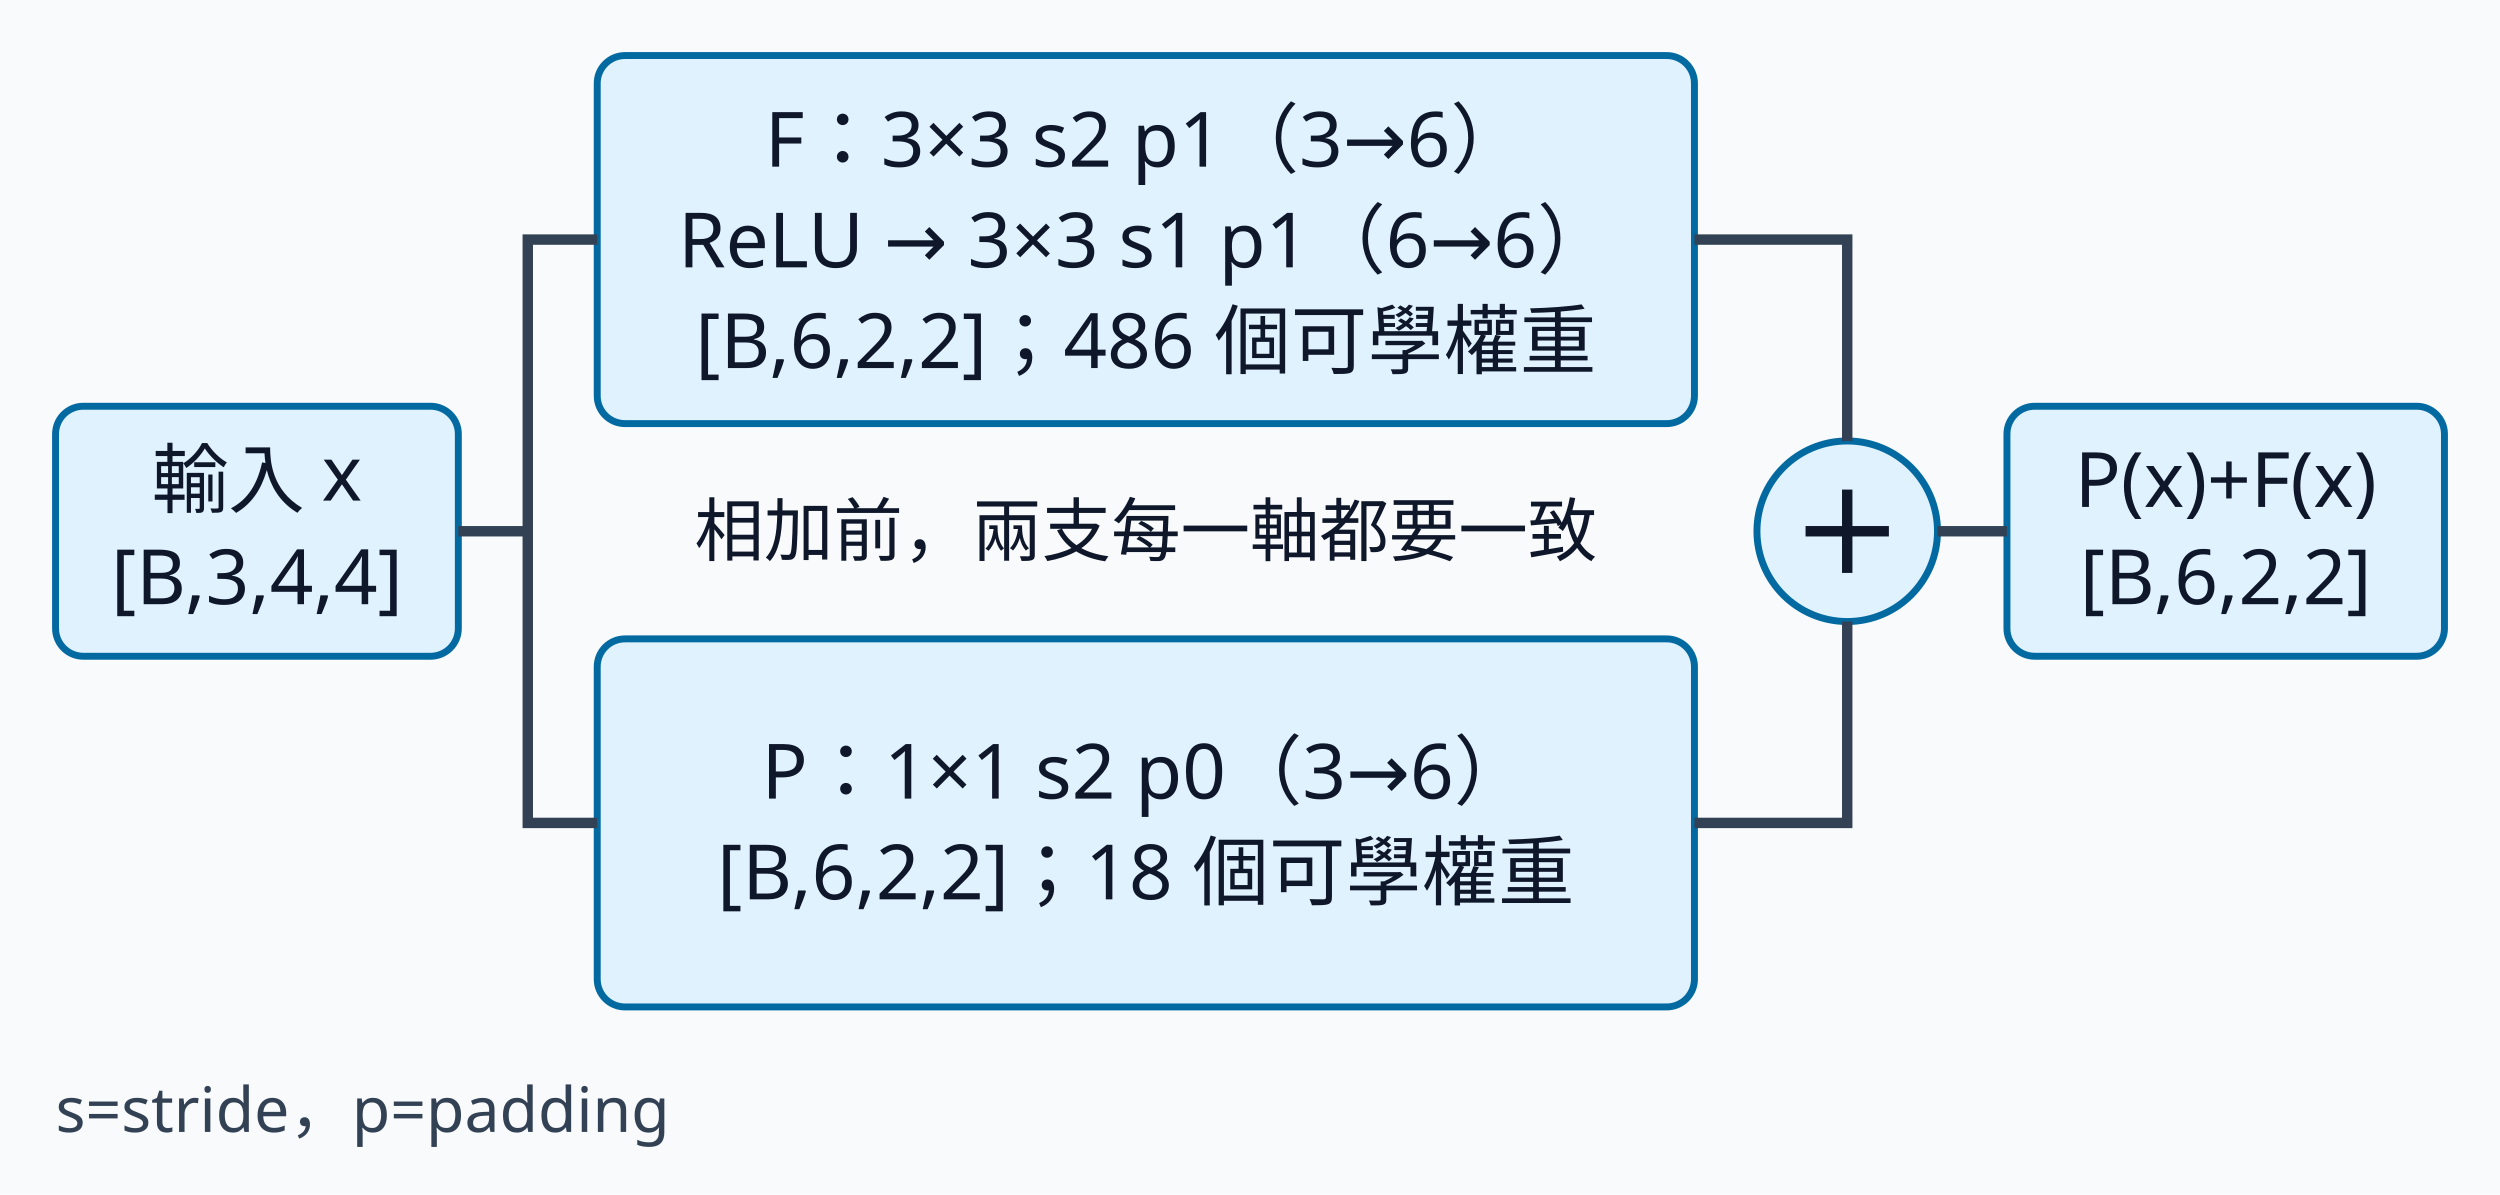
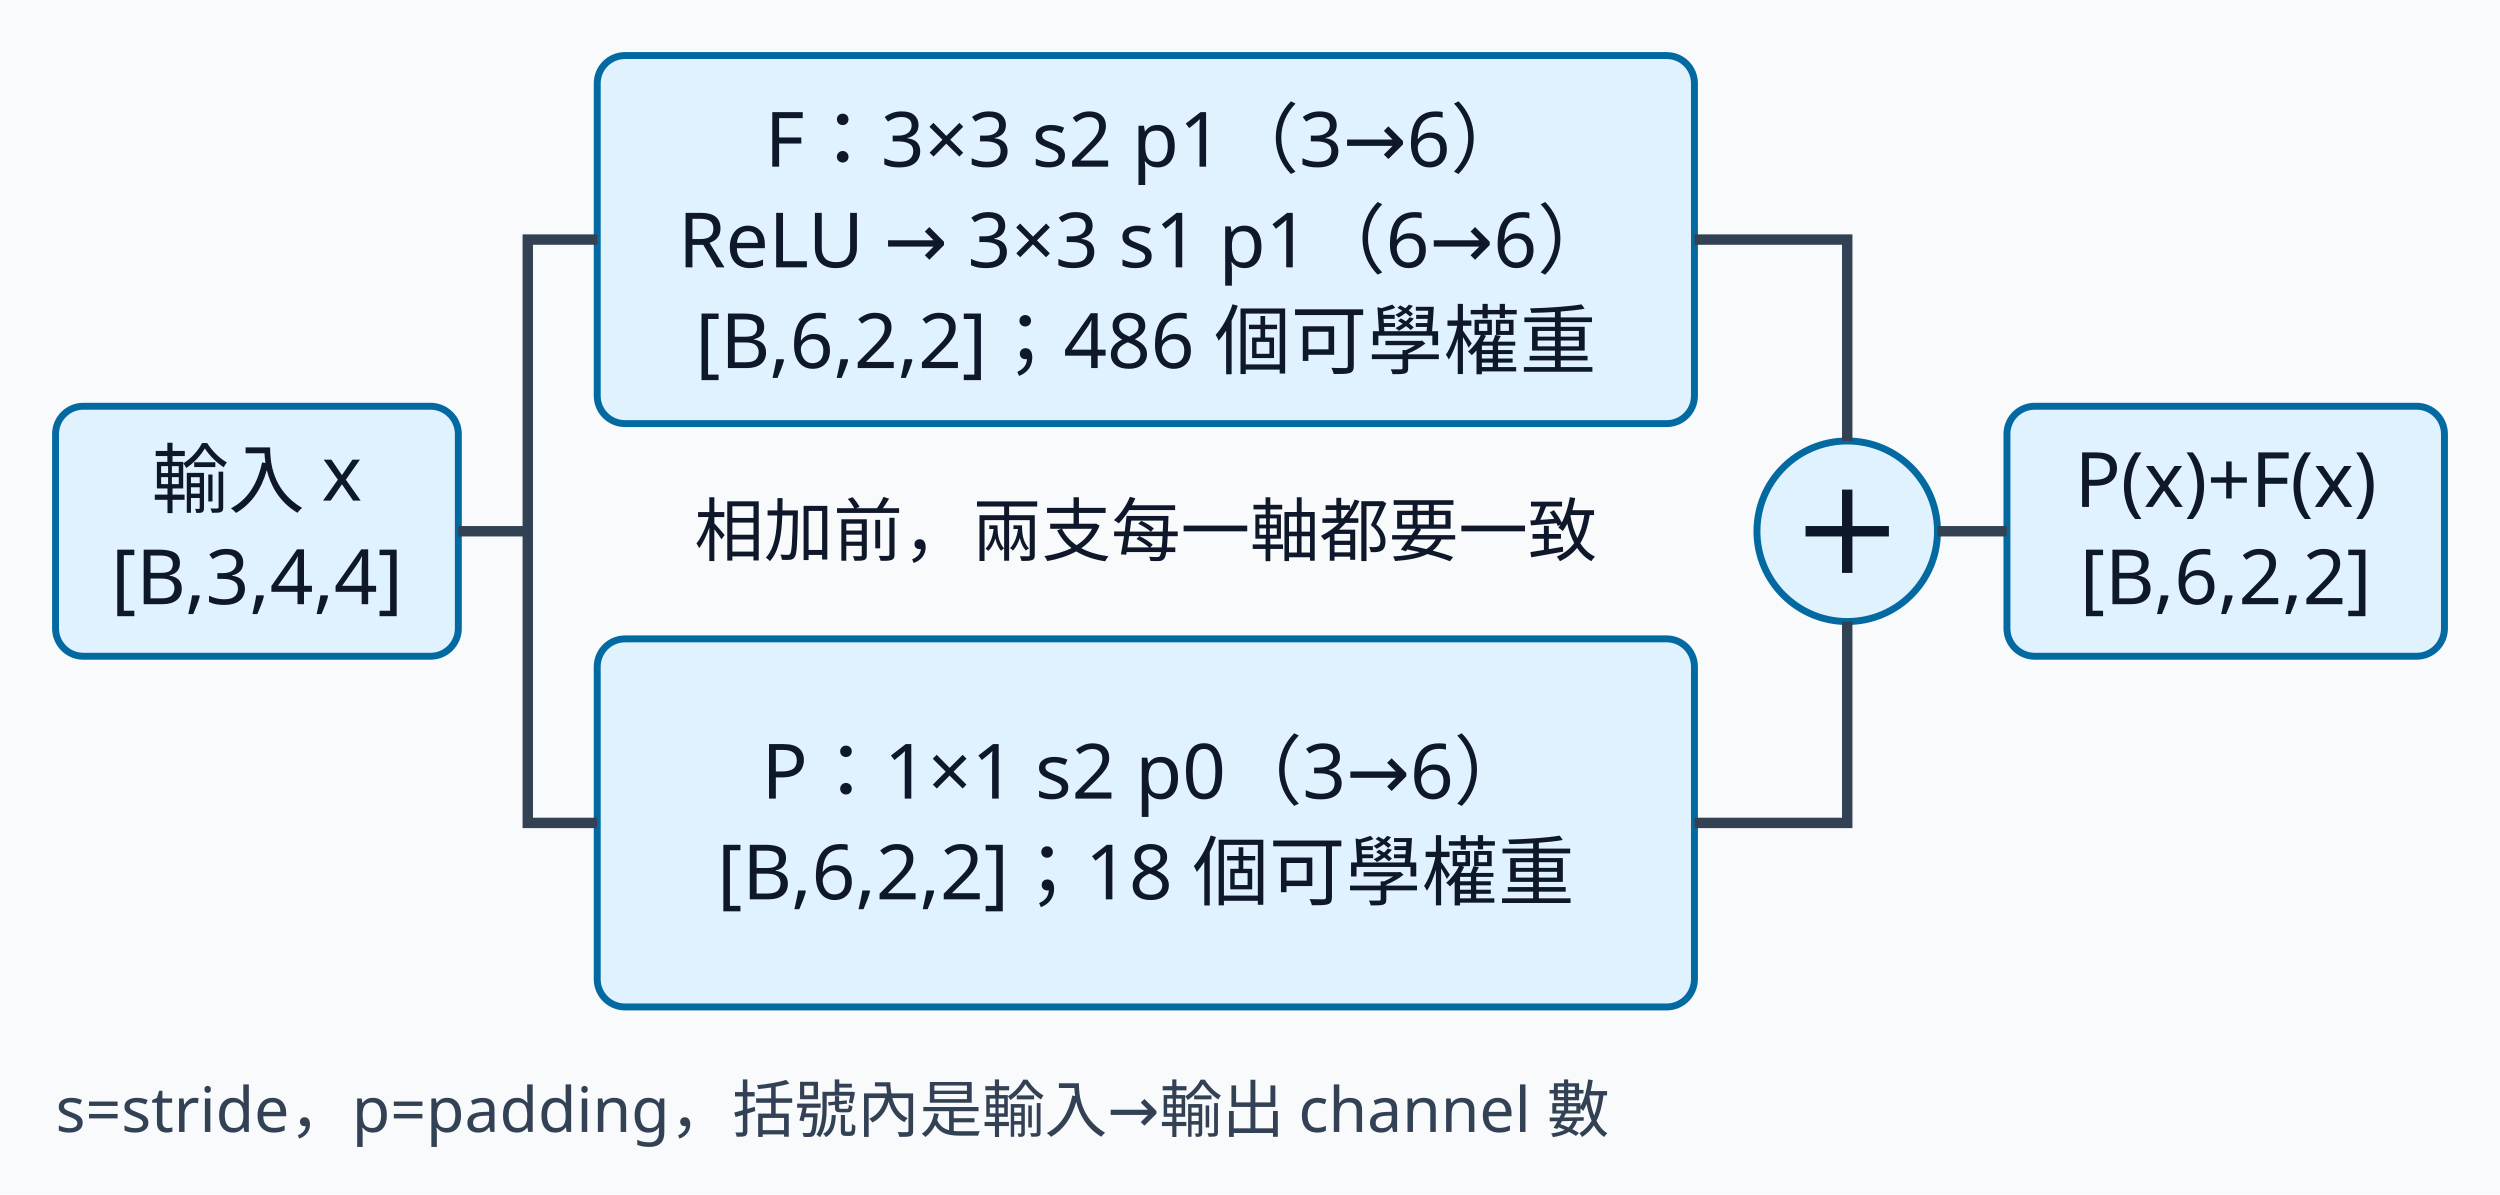
<svg xmlns="http://www.w3.org/2000/svg" viewBox="0 0 720 344" role="img" aria-labelledby="title desc">
  <rect width="720" height="344" fill="#f8fafc" />
  <g fill="#e0f2fe" stroke="#0369a1" stroke-width="2">
    <rect x="16" y="117" width="116" height="72" rx="8" />
    <rect x="172" y="16" width="316" height="106" rx="8" />
    <rect x="172" y="184" width="316" height="106" rx="8" />
    <circle cx="532" cy="153" r="26" />
    <rect x="578" y="117" width="126" height="72" rx="8" />
  </g>
  <g stroke="#334155" stroke-width="3" fill="none">
    <path d="M132 153H152V69H172M152 153V237H172M488 69H532V127M488 237H532V179M558 153H578" />
  </g>
  <path d="M532 141V165M520 153H544" stroke="#0f172a" stroke-width="3" fill="none" />
  <g font-family="sans-serif" font-size="22" text-anchor="middle" fill="#0f172a">
    <text x="74" y="146">輸入 x</text>
    <text x="74" y="174">[B,3,4,4]</text>
    <text x="330" y="48">F：3×3 s2 p1（3→6）</text>
    <text x="330" y="77">ReLU → 3×3 s1 p1（6→6）</text>
    <text x="330" y="106">[B,6,2,2]；486 個可學權重</text>
    <text x="330" y="160" font-size="20">相加前，兩支每一軸都要一致</text>
    <text x="330" y="230">P：1×1 s2 p0（3→6）</text>
    <text x="330" y="259">[B,6,2,2]；18 個可學權重</text>
    <text x="641" y="146">P(x)+F(x)</text>
    <text x="641" y="174">[B,6,2,2]</text>
  </g>
-   <text x="16" y="326" font-family="sans-serif" font-size="18" fill="#334155">s=stride，p=padding</text>
+   <text x="16" y="326" font-family="sans-serif" font-size="18" fill="#334155">s=stride，p=padding，括號內是輸入→輸出 channel 數</text>
</svg>
